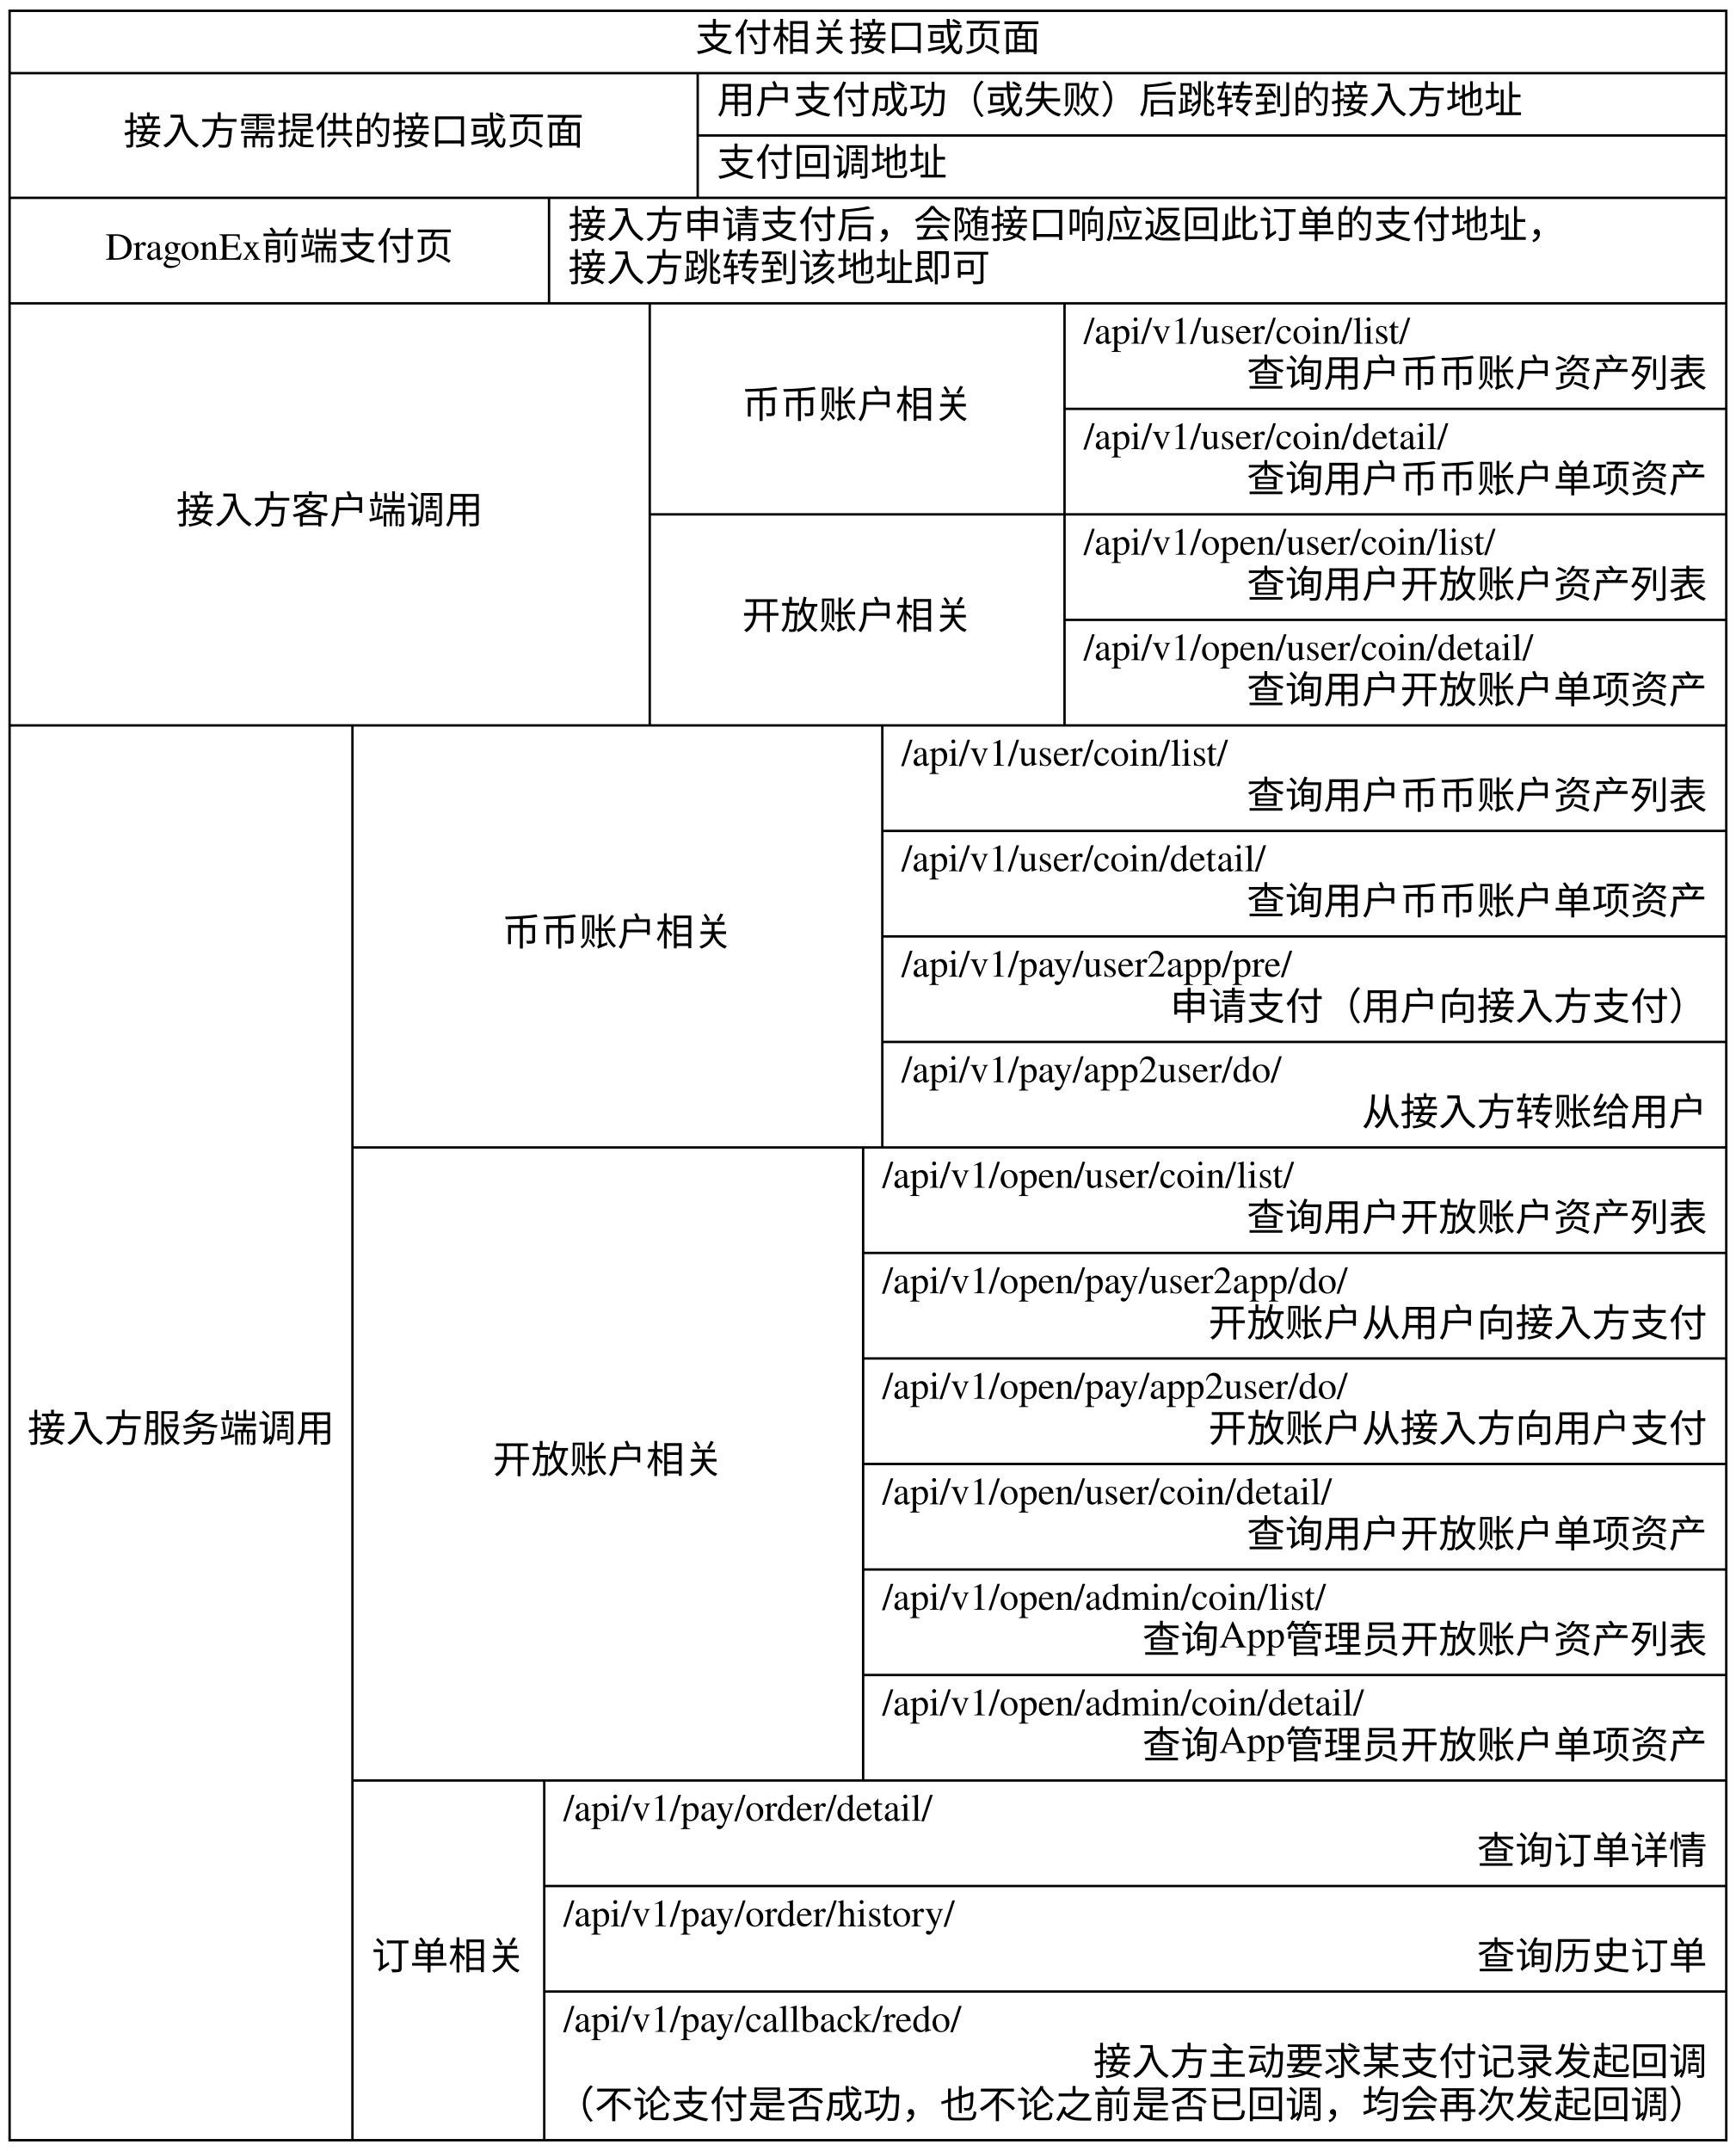
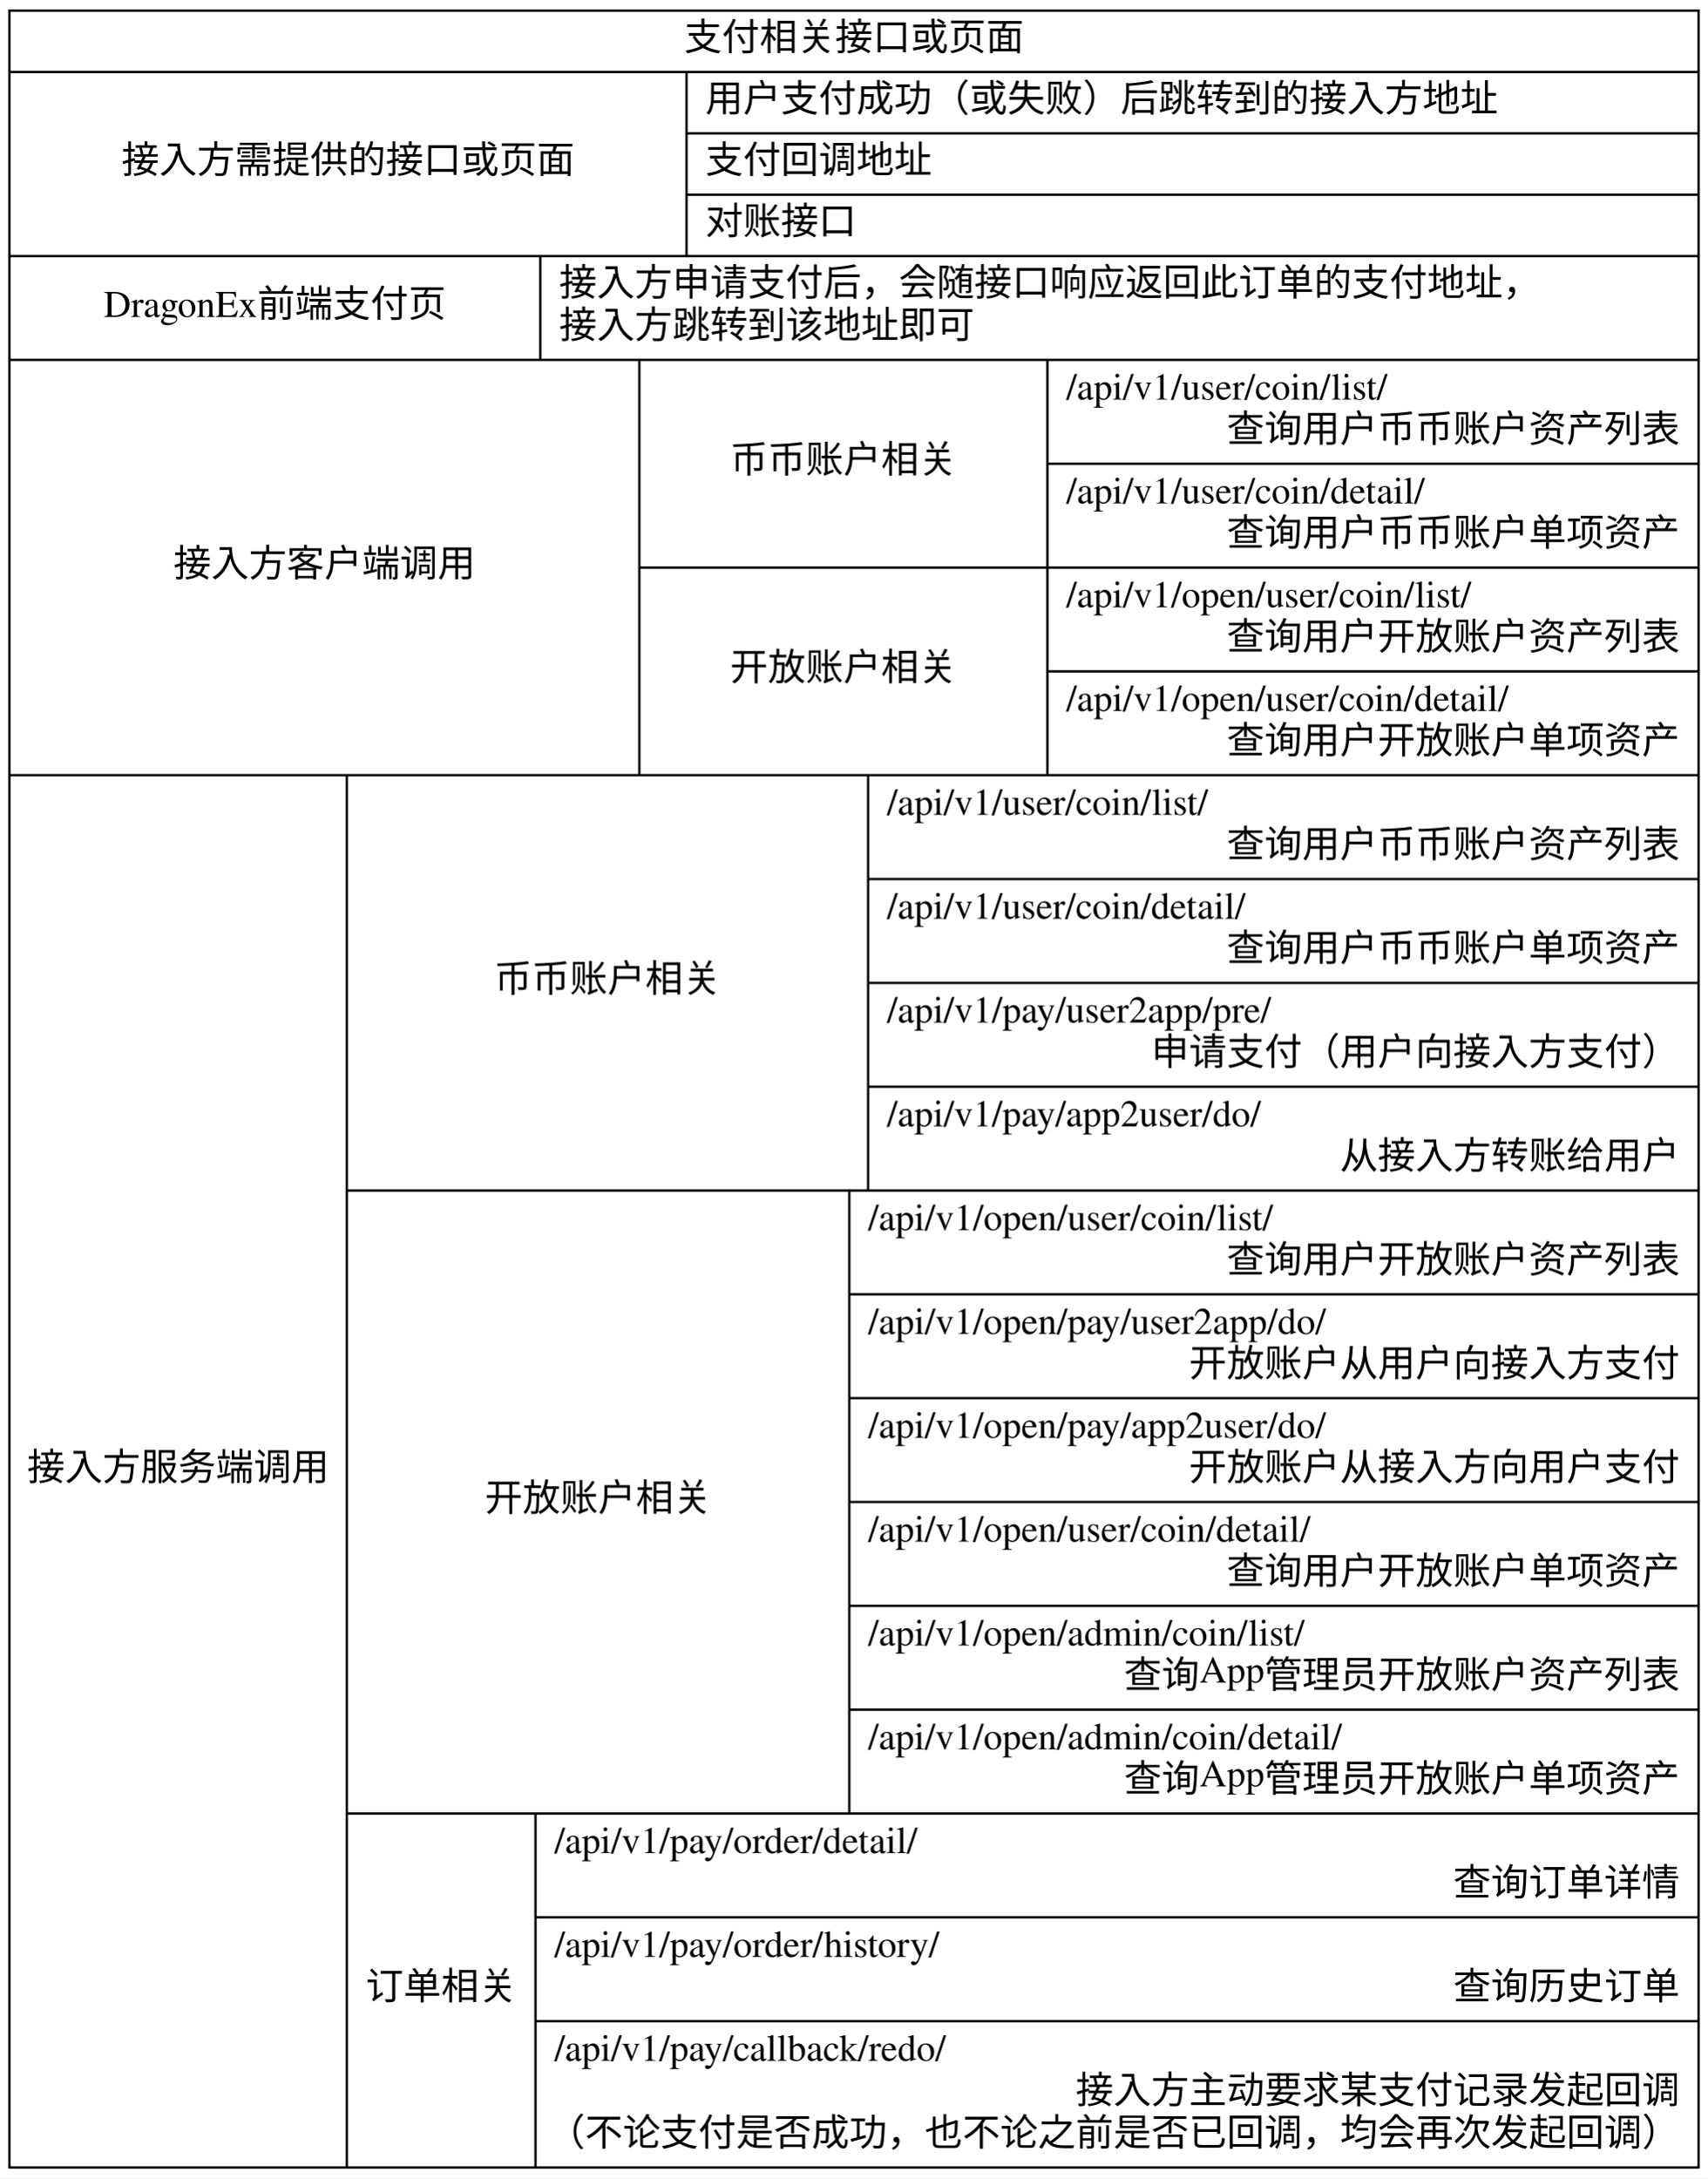
- <svg xmlns="http://www.w3.org/2000/svg" width="724pt" height="897pt" viewBox="0.00 0.00 724.00 897.00">
-   <g id="graph0" class="graph" transform="scale(1 1) rotate(0) translate(4 893)">
-     <polygon fill="#ffffff" stroke="transparent" points="-4,4 -4,-893 720,-893 720,4 -4,4" />
+ <svg xmlns="http://www.w3.org/2000/svg" width="724pt" height="923pt" viewBox="0.00 0.00 724.00 923.00">
+   <g id="graph0" class="graph" transform="scale(1 1) rotate(0) translate(4 919)">
+     <polygon fill="#ffffff" stroke="transparent" points="-4,4 -4,-919 720,-919 720,4 -4,4" />
    <g id="node1" class="node">
-       <polygon fill="none" stroke="#000000" points="0,-.5 0,-888.5 716,-888.5 716,-.5 0,-.5" />
-       <text text-anchor="middle" x="358" y="-871.7" font-family="Times,serif" font-size="16.00" fill="#000000">支付相关接口或页面</text>
-       <polyline fill="none" stroke="#000000" points="0,-862.5 716,-862.5 " />
-       <text text-anchor="middle" x="143.5" y="-832.7" font-family="Times,serif" font-size="16.00" fill="#000000">接入方需提供的接口或页面</text>
-       <polyline fill="none" stroke="#000000" points="287,-810.5 287,-862.5 " />
-       <text text-anchor="start" x="295" y="-845.7" font-family="Times,serif" font-size="16.00" fill="#000000">用户支付成功（或失败）后跳转到的接入方地址</text>
+       <polygon fill="none" stroke="#000000" points="0,-.5 0,-914.5 716,-914.5 716,-.5 0,-.5" />
+       <text text-anchor="middle" x="358" y="-897.7" font-family="Times,serif" font-size="16.00" fill="#000000">支付相关接口或页面</text>
+       <polyline fill="none" stroke="#000000" points="0,-888.5 716,-888.5 " />
+       <text text-anchor="middle" x="143.5" y="-845.7" font-family="Times,serif" font-size="16.00" fill="#000000">接入方需提供的接口或页面</text>
+       <polyline fill="none" stroke="#000000" points="287,-810.5 287,-888.5 " />
+       <text text-anchor="start" x="295" y="-871.7" font-family="Times,serif" font-size="16.00" fill="#000000">用户支付成功（或失败）后跳转到的接入方地址</text>
+       <polyline fill="none" stroke="#000000" points="287,-862.5 716,-862.5 " />
+       <text text-anchor="start" x="295" y="-845.7" font-family="Times,serif" font-size="16.00" fill="#000000">支付回调地址</text>
      <polyline fill="none" stroke="#000000" points="287,-836.5 716,-836.5 " />
-       <text text-anchor="start" x="295" y="-819.7" font-family="Times,serif" font-size="16.00" fill="#000000">支付回调地址</text>
+       <text text-anchor="start" x="295" y="-819.7" font-family="Times,serif" font-size="16.00" fill="#000000">对账接口</text>
      <polyline fill="none" stroke="#000000" points="0,-810.5 716,-810.5 " />
      <text text-anchor="middle" x="112.5" y="-784.7" font-family="Times,serif" font-size="16.00" fill="#000000">DragonEx前端支付页</text>
      <polyline fill="none" stroke="#000000" points="225,-766.5 225,-810.5 " />
      <text text-anchor="start" x="233" y="-793.7" font-family="Times,serif" font-size="16.00" fill="#000000">接入方申请支付后，会随接口响应返回此订单的支付地址，</text>
      <text text-anchor="start" x="233" y="-775.7" font-family="Times,serif" font-size="16.00" fill="#000000">接入方跳转到该地址即可 </text>
      <polyline fill="none" stroke="#000000" points="0,-766.5 716,-766.5 " />
      <text text-anchor="middle" x="133.5" y="-674.7" font-family="Times,serif" font-size="16.00" fill="#000000">接入方客户端调用</text>
      <polyline fill="none" stroke="#000000" points="267,-590.5 267,-766.5 " />
      <text text-anchor="middle" x="353.5" y="-718.7" font-family="Times,serif" font-size="16.00" fill="#000000">币币账户相关</text>
      <polyline fill="none" stroke="#000000" points="440,-678.5 440,-766.5 " />
      <text text-anchor="start" x="448" y="-749.7" font-family="Times,serif" font-size="16.00" fill="#000000">/api/v1/user/coin/list/ </text>
      <text text-anchor="end" x="708" y="-731.7" font-family="Times,serif" font-size="16.00" fill="#000000"> 查询用户币币账户资产列表 </text>
      <polyline fill="none" stroke="#000000" points="440,-722.5 716,-722.5 " />
      <text text-anchor="start" x="448" y="-705.7" font-family="Times,serif" font-size="16.00" fill="#000000">/api/v1/user/coin/detail/ </text>
      <text text-anchor="end" x="708" y="-687.7" font-family="Times,serif" font-size="16.00" fill="#000000"> 查询用户币币账户单项资产 </text>
      <polyline fill="none" stroke="#000000" points="267,-678.5 716,-678.5 " />
      <text text-anchor="middle" x="353.5" y="-630.7" font-family="Times,serif" font-size="16.00" fill="#000000">开放账户相关</text>
      <polyline fill="none" stroke="#000000" points="440,-590.5 440,-678.5 " />
      <text text-anchor="start" x="448" y="-661.7" font-family="Times,serif" font-size="16.00" fill="#000000">/api/v1/open/user/coin/list/ </text>
      <text text-anchor="end" x="708" y="-643.7" font-family="Times,serif" font-size="16.00" fill="#000000"> 查询用户开放账户资产列表 </text>
      <polyline fill="none" stroke="#000000" points="440,-634.5 716,-634.5 " />
      <text text-anchor="start" x="448" y="-617.7" font-family="Times,serif" font-size="16.00" fill="#000000">/api/v1/open/user/coin/detail/ </text>
      <text text-anchor="end" x="708" y="-599.7" font-family="Times,serif" font-size="16.00" fill="#000000"> 查询用户开放账户单项资产 </text>
      <polyline fill="none" stroke="#000000" points="0,-590.5 716,-590.5 " />
      <text text-anchor="middle" x="71.5" y="-291.7" font-family="Times,serif" font-size="16.00" fill="#000000">接入方服务端调用</text>
      <polyline fill="none" stroke="#000000" points="143,-.5 143,-590.5 " />
      <text text-anchor="middle" x="253.5" y="-498.7" font-family="Times,serif" font-size="16.00" fill="#000000">币币账户相关</text>
      <polyline fill="none" stroke="#000000" points="364,-414.5 364,-590.5 " />
      <text text-anchor="start" x="372" y="-573.7" font-family="Times,serif" font-size="16.00" fill="#000000">/api/v1/user/coin/list/ </text>
      <text text-anchor="end" x="708" y="-555.7" font-family="Times,serif" font-size="16.00" fill="#000000"> 查询用户币币账户资产列表 </text>
      <polyline fill="none" stroke="#000000" points="364,-546.5 716,-546.5 " />
      <text text-anchor="start" x="372" y="-529.7" font-family="Times,serif" font-size="16.00" fill="#000000">/api/v1/user/coin/detail/ </text>
      <text text-anchor="end" x="708" y="-511.7" font-family="Times,serif" font-size="16.00" fill="#000000"> 查询用户币币账户单项资产 </text>
      <polyline fill="none" stroke="#000000" points="364,-502.5 716,-502.5 " />
      <text text-anchor="start" x="372" y="-485.7" font-family="Times,serif" font-size="16.00" fill="#000000">/api/v1/pay/user2app/pre/ </text>
      <text text-anchor="end" x="708" y="-467.7" font-family="Times,serif" font-size="16.00" fill="#000000"> 申请支付（用户向接入方支付）</text>
      <polyline fill="none" stroke="#000000" points="364,-458.5 716,-458.5 " />
      <text text-anchor="start" x="372" y="-441.7" font-family="Times,serif" font-size="16.00" fill="#000000">/api/v1/pay/app2user/do/ </text>
      <text text-anchor="end" x="708" y="-423.7" font-family="Times,serif" font-size="16.00" fill="#000000"> 从接入方转账给用户</text>
      <polyline fill="none" stroke="#000000" points="143,-414.5 716,-414.5 " />
      <text text-anchor="middle" x="249.5" y="-278.7" font-family="Times,serif" font-size="16.00" fill="#000000">开放账户相关</text>
      <polyline fill="none" stroke="#000000" points="356,-150.5 356,-414.5 " />
      <text text-anchor="start" x="364" y="-397.7" font-family="Times,serif" font-size="16.00" fill="#000000">/api/v1/open/user/coin/list/ </text>
      <text text-anchor="end" x="708" y="-379.7" font-family="Times,serif" font-size="16.00" fill="#000000"> 查询用户开放账户资产列表 </text>
      <polyline fill="none" stroke="#000000" points="356,-370.5 716,-370.5 " />
      <text text-anchor="start" x="364" y="-353.7" font-family="Times,serif" font-size="16.00" fill="#000000">/api/v1/open/pay/user2app/do/ </text>
      <text text-anchor="end" x="708" y="-335.7" font-family="Times,serif" font-size="16.00" fill="#000000"> 开放账户从用户向接入方支付 </text>
      <polyline fill="none" stroke="#000000" points="356,-326.5 716,-326.5 " />
      <text text-anchor="start" x="364" y="-309.7" font-family="Times,serif" font-size="16.00" fill="#000000">/api/v1/open/pay/app2user/do/ </text>
      <text text-anchor="end" x="708" y="-291.7" font-family="Times,serif" font-size="16.00" fill="#000000"> 开放账户从接入方向用户支付 </text>
      <polyline fill="none" stroke="#000000" points="356,-282.5 716,-282.5 " />
      <text text-anchor="start" x="364" y="-265.7" font-family="Times,serif" font-size="16.00" fill="#000000">/api/v1/open/user/coin/detail/ </text>
      <text text-anchor="end" x="708" y="-247.7" font-family="Times,serif" font-size="16.00" fill="#000000"> 查询用户开放账户单项资产 </text>
      <polyline fill="none" stroke="#000000" points="356,-238.5 716,-238.5 " />
      <text text-anchor="start" x="364" y="-221.7" font-family="Times,serif" font-size="16.00" fill="#000000">/api/v1/open/admin/coin/list/ </text>
      <text text-anchor="end" x="708" y="-203.7" font-family="Times,serif" font-size="16.00" fill="#000000"> 查询App管理员开放账户资产列表 </text>
      <polyline fill="none" stroke="#000000" points="356,-194.5 716,-194.5 " />
      <text text-anchor="start" x="364" y="-177.7" font-family="Times,serif" font-size="16.00" fill="#000000">/api/v1/open/admin/coin/detail/ </text>
      <text text-anchor="end" x="708" y="-159.7" font-family="Times,serif" font-size="16.00" fill="#000000"> 查询App管理员开放账户单项资产 </text>
      <polyline fill="none" stroke="#000000" points="143,-150.5 716,-150.5 " />
      <text text-anchor="middle" x="183" y="-71.7" font-family="Times,serif" font-size="16.00" fill="#000000">订单相关</text>
      <polyline fill="none" stroke="#000000" points="223,-.5 223,-150.5 " />
      <text text-anchor="start" x="231" y="-133.7" font-family="Times,serif" font-size="16.00" fill="#000000">/api/v1/pay/order/detail/ </text>
      <text text-anchor="end" x="708" y="-115.7" font-family="Times,serif" font-size="16.00" fill="#000000"> 查询订单详情 </text>
      <polyline fill="none" stroke="#000000" points="223,-106.5 716,-106.5 " />
      <text text-anchor="start" x="231" y="-89.7" font-family="Times,serif" font-size="16.00" fill="#000000">/api/v1/pay/order/history/ </text>
      <text text-anchor="end" x="708" y="-71.7" font-family="Times,serif" font-size="16.00" fill="#000000"> 查询历史订单 </text>
      <polyline fill="none" stroke="#000000" points="223,-62.5 716,-62.5 " />
      <text text-anchor="start" x="231" y="-45.7" font-family="Times,serif" font-size="16.00" fill="#000000">/api/v1/pay/callback/redo/ </text>
      <text text-anchor="end" x="708" y="-27.7" font-family="Times,serif" font-size="16.00" fill="#000000"> 接入方主动要求某支付记录发起回调</text>
      <text text-anchor="end" x="708" y="-9.7" font-family="Times,serif" font-size="16.00" fill="#000000">（不论支付是否成功，也不论之前是否已回调，均会再次发起回调） </text>
    </g>
  </g>
</svg>
